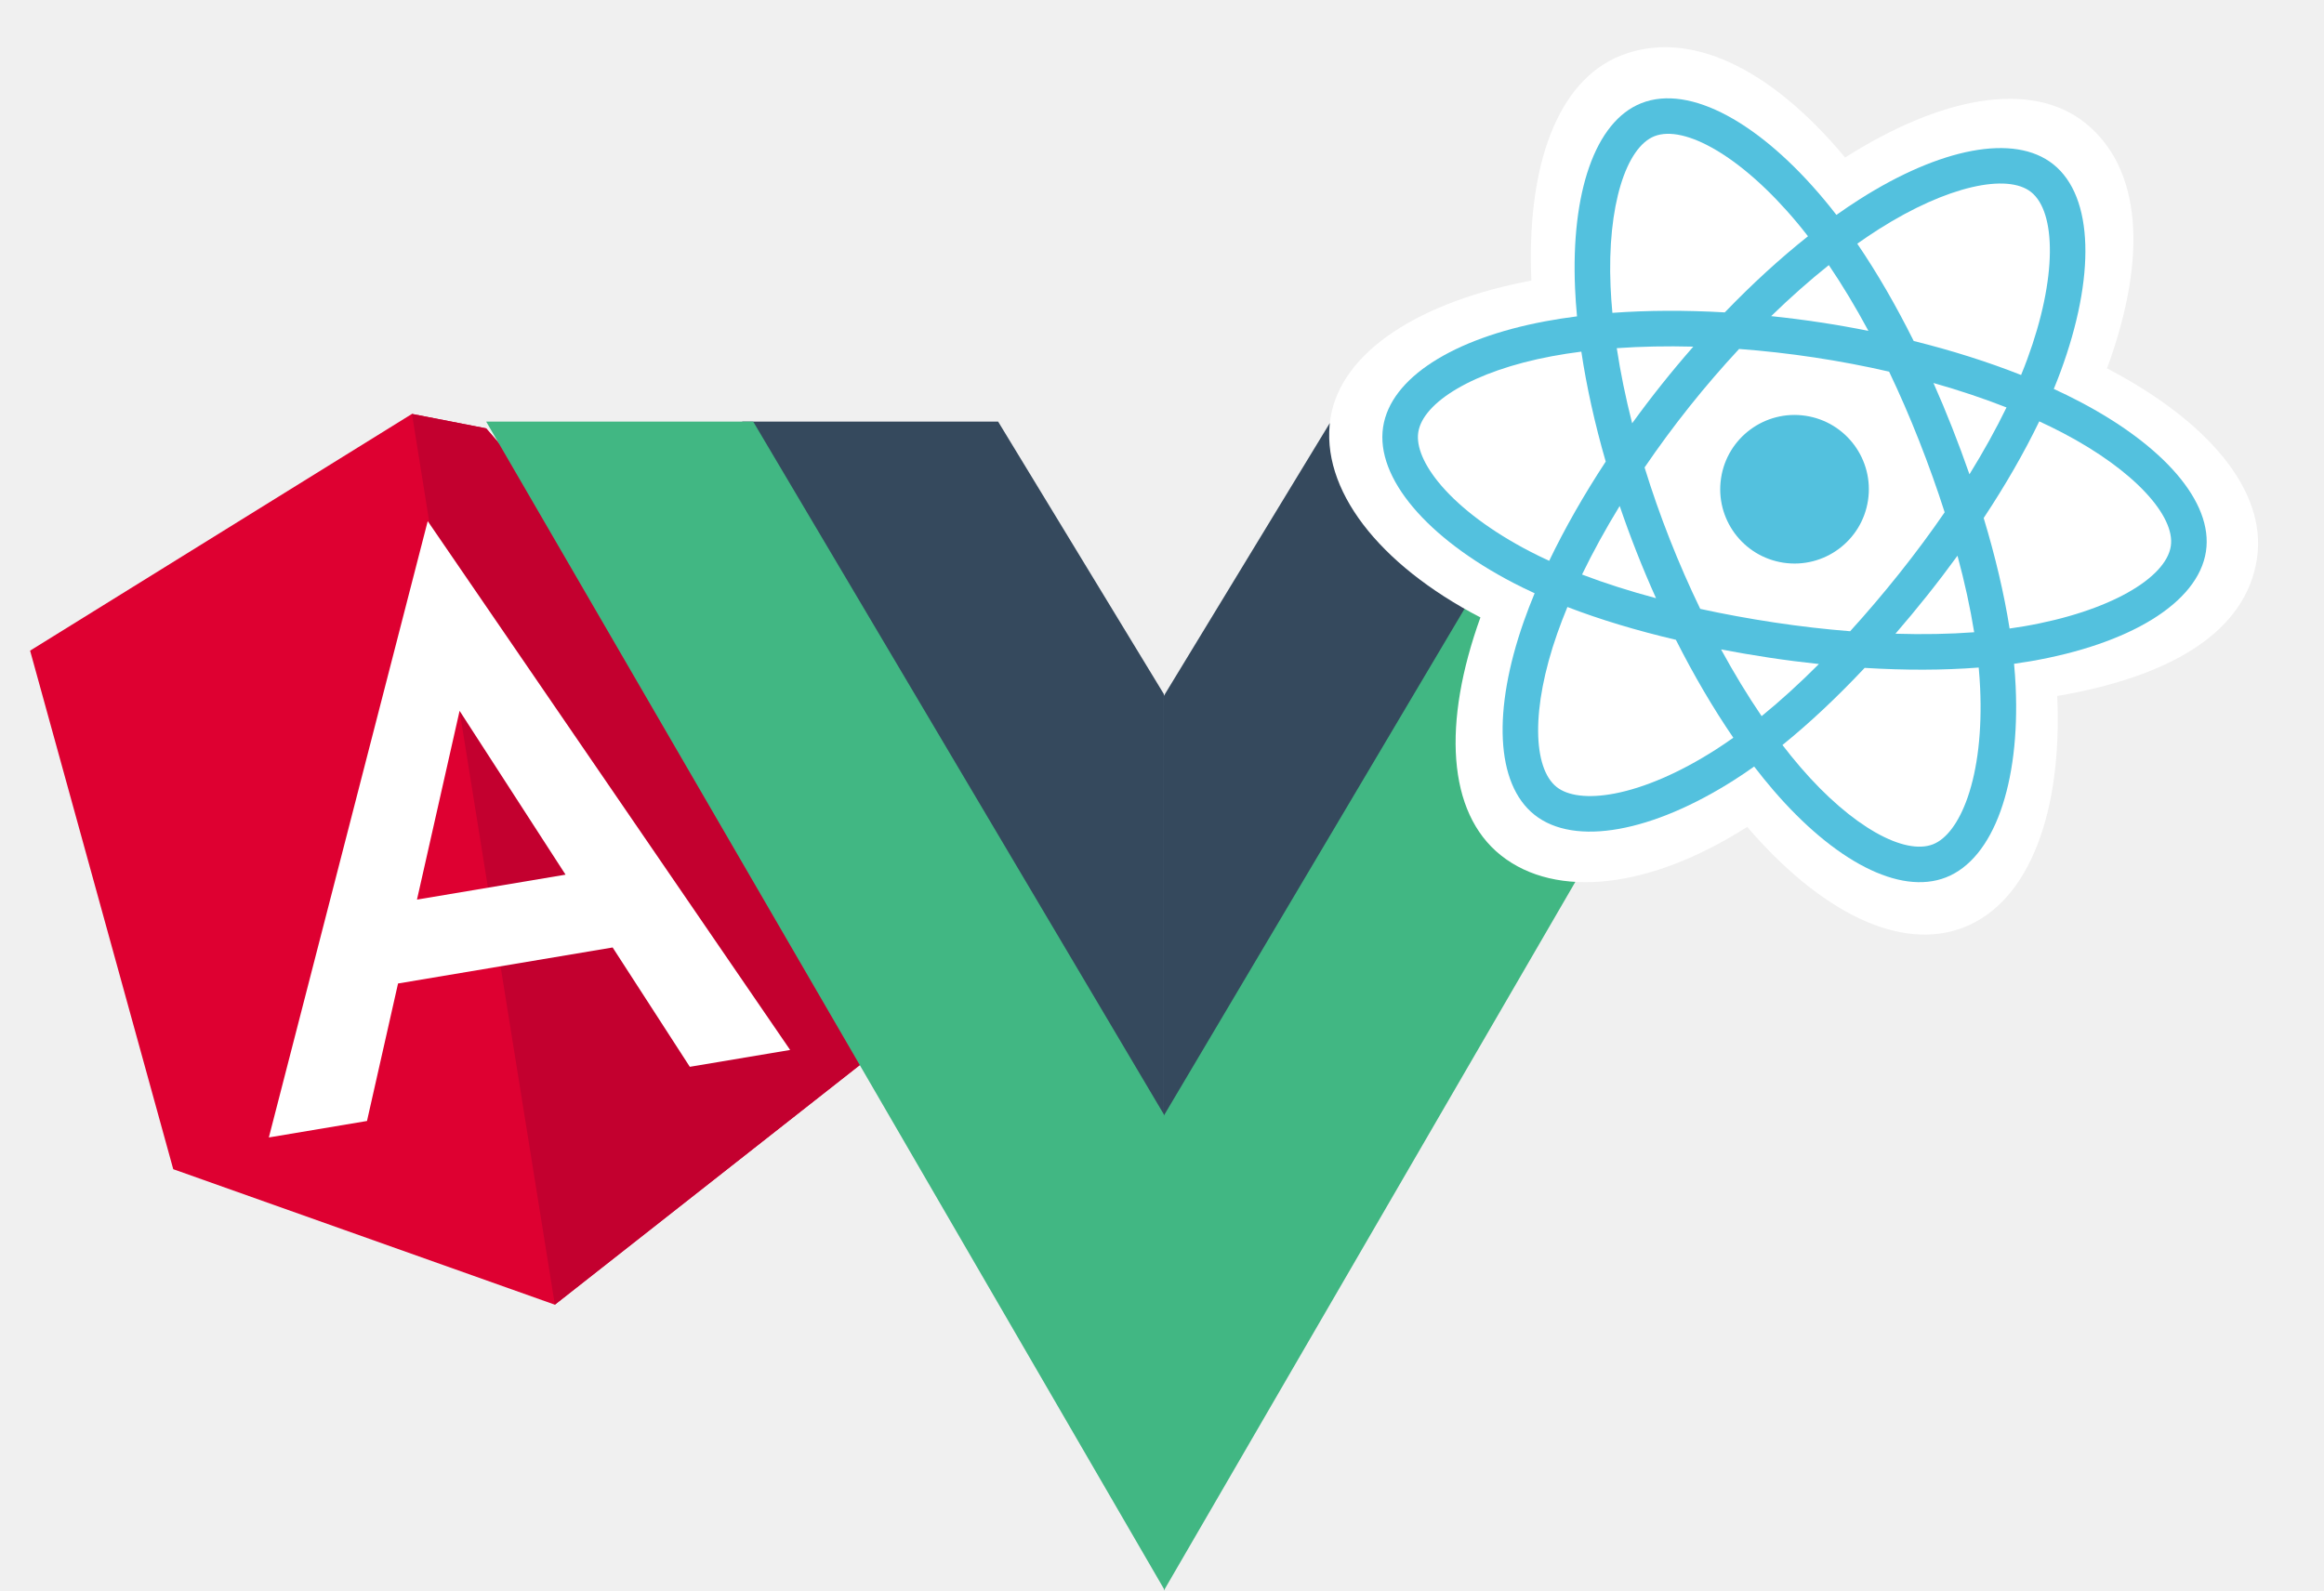
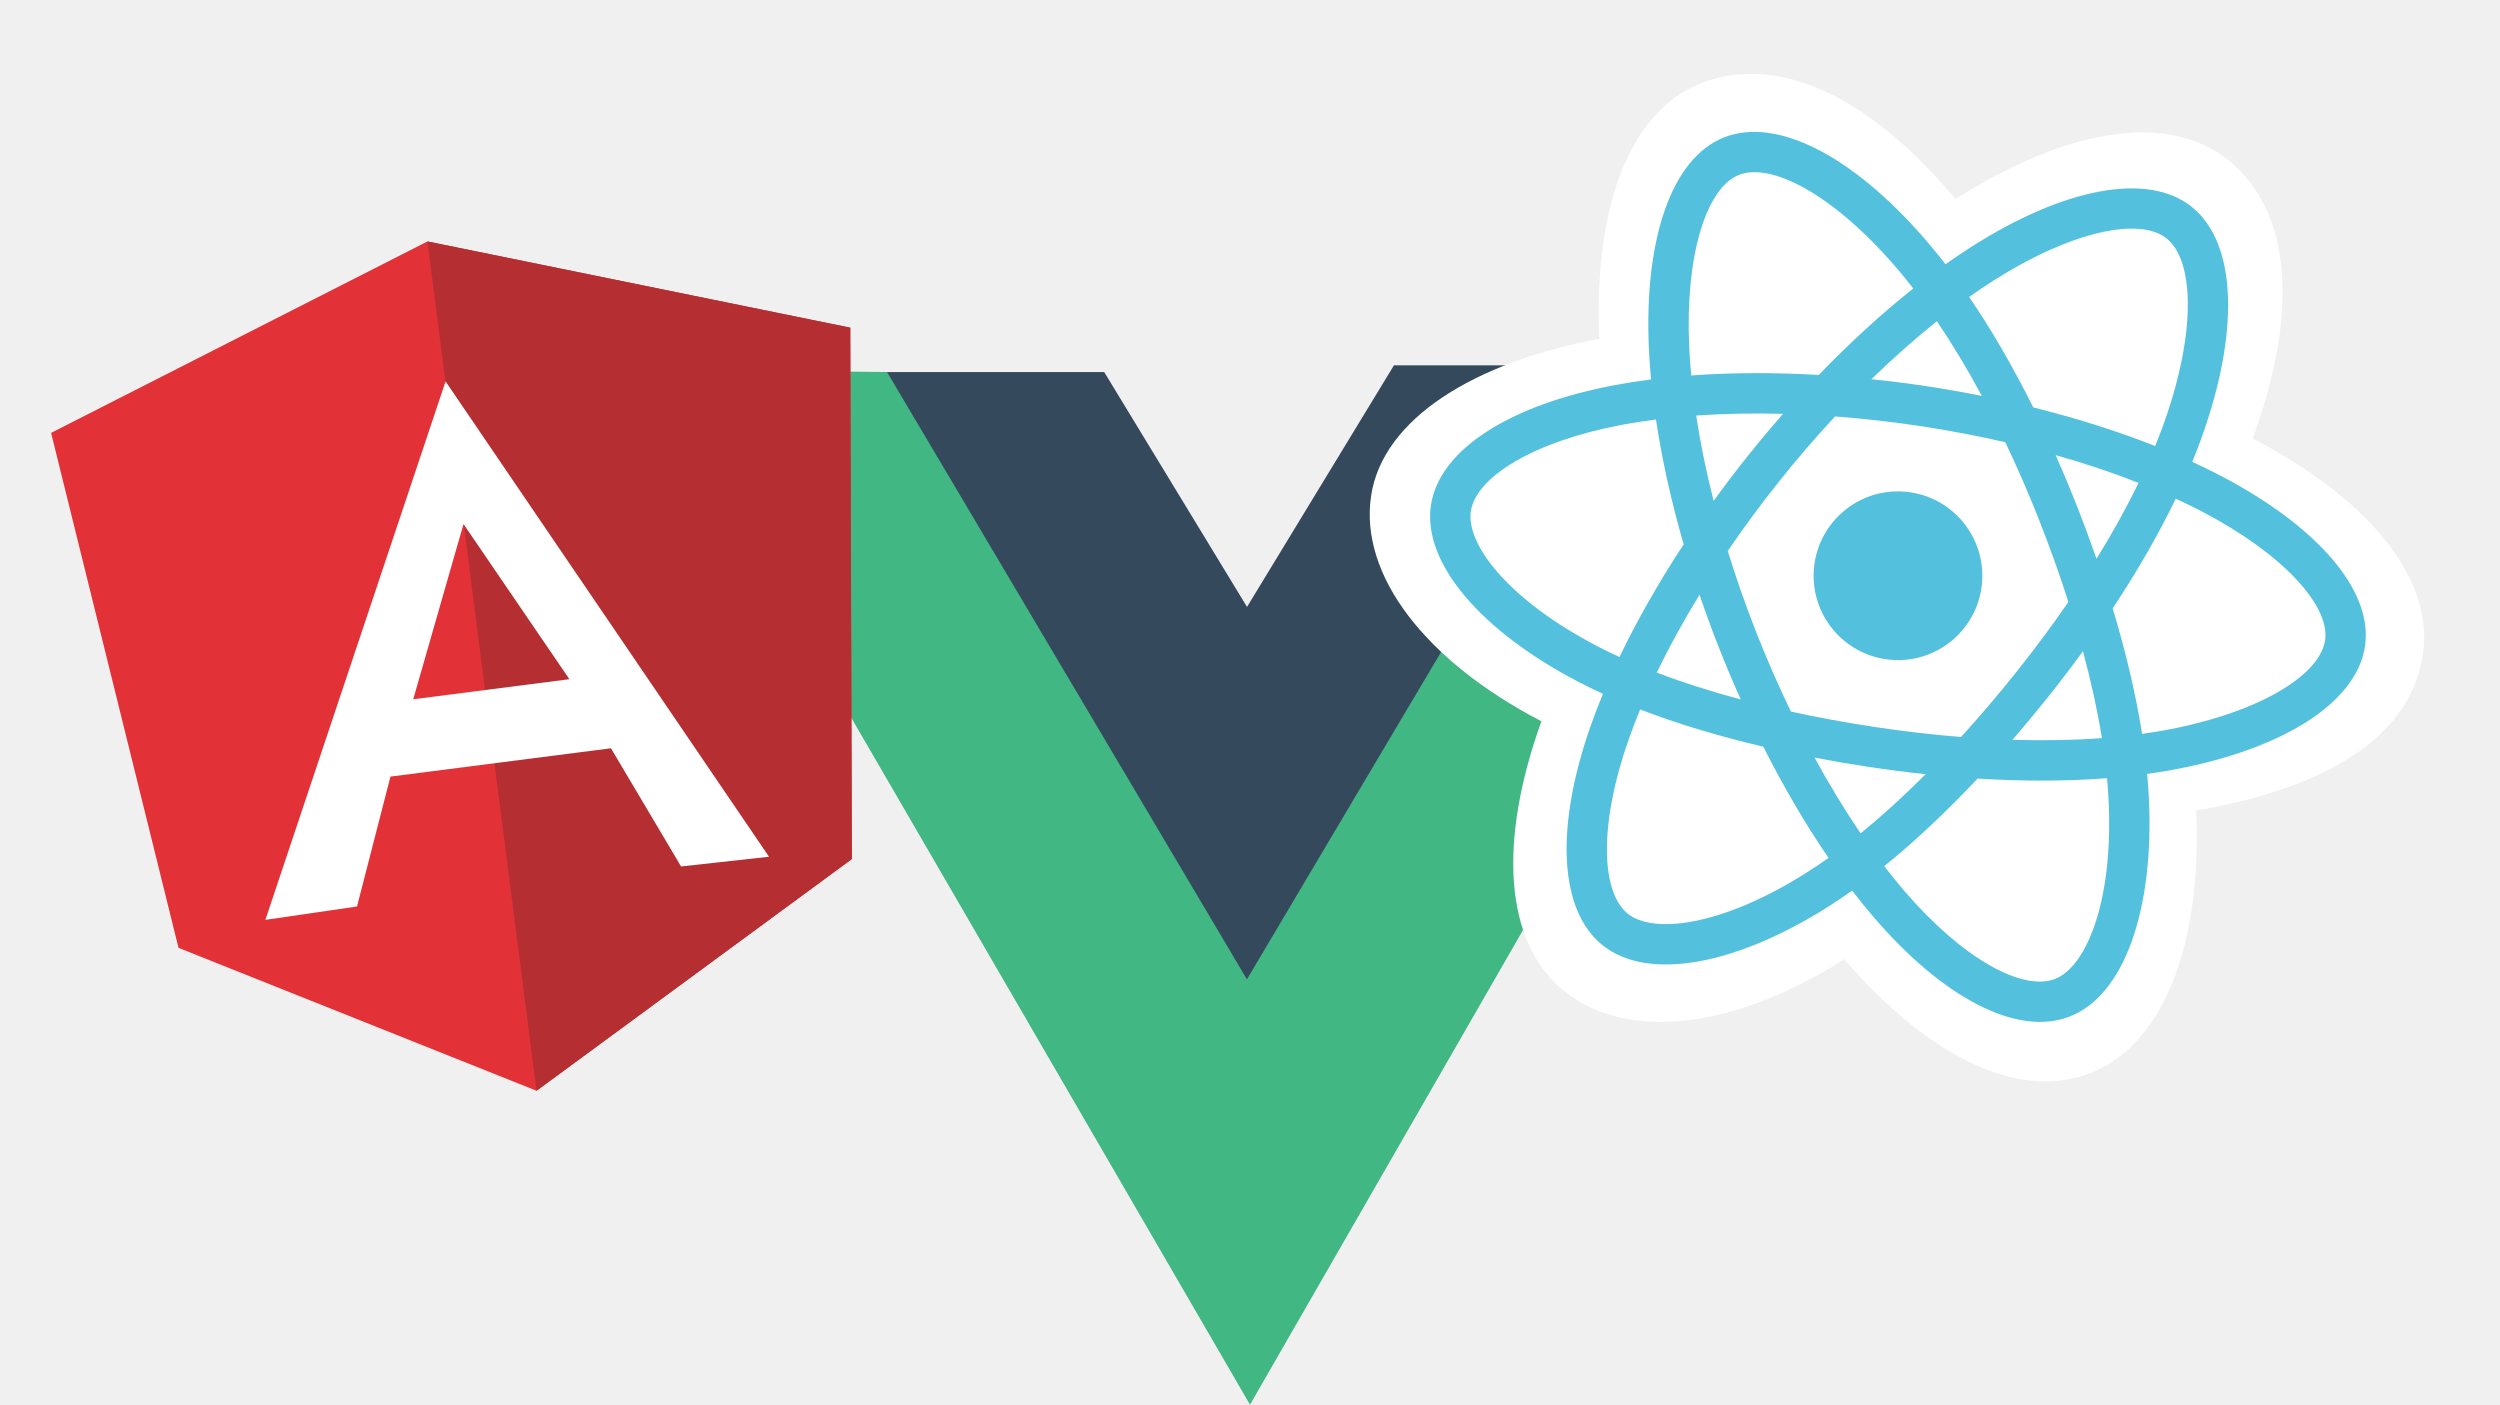
- <svg xmlns="http://www.w3.org/2000/svg" width="631" height="432" viewBox="0 0 631 432" fill="none">
-   <path d="M47.04 317.548L8.172 176.714L111.854 112.419L131.999 116.344L236.298 237.058L238.33 285.431L150.647 354.347L47.04 317.548Z" fill="#DE0031" />
-   <path d="M238.33 285.431L150.647 354.347L111.854 112.419L131.999 116.344L236.298 237.058L238.33 285.431Z" fill="#C3002F" />
-   <path fill-rule="evenodd" clip-rule="evenodd" d="M72.995 308.928L116.134 141.538L214.537 285.163L187.295 289.737L166.34 257.329L108.073 267.112L99.645 304.453L72.995 308.928ZM124.785 193.062L153.554 237.554L113.215 244.327L124.785 193.062Z" fill="white" />
-   <path d="M316 188.5L271 114.5H201.5L316 303V188.5Z" fill="#35495D" />
-   <path d="M132 114.5H204.5L316.5 303.5L316 431.5L132 114.5Z" fill="#41B783" />
-   <path d="M316 189L361 115H430.5L316 303.5V189Z" fill="#35495D" />
-   <path d="M500 115H427.5L316 303V432L500 115Z" fill="#41B783" />
+ <svg xmlns="http://www.w3.org/2000/svg" width="598" height="336" viewBox="0 0 598 336" fill="none">
+   <path d="M299.277 146.802L264.127 89H209.841L299.277 236.238V146.802Z" fill="#35495D" />
+   <path d="M155.277 88.391L212.184 89L299.668 236.628L299 336L155.277 88.391Z" fill="#41B783" />
+   <path d="M298.277 145.192L333.427 87.391H387.713L298.277 234.628V145.192Z" fill="#35495D" />
+   <path d="M442 87.391H385.37L298.277 234.238L299 336L442 87.391Z" fill="#41B783" />
  <g clip-path="url(#clip0)">
-     <path d="M361.221 113.733C358.349 132.731 374.219 153.272 401.956 167.69C391.671 196.211 392.882 220.635 407.498 232.29C422.522 244.269 448.034 241.406 474.382 224.582C494.116 247.533 515.882 258.681 533.279 251.839C551.16 244.806 559.988 220.255 558.569 189.027C590.556 183.56 609.882 171.013 612.792 151.764C615.598 133.206 599.439 114.341 572.087 100.046C583.322 69.449 581.342 45.497 566.121 33.36C551.446 21.66 527.031 26.233 500.984 42.786C480.252 17.903 458.268 7.939 440.152 15.065C422.686 21.933 414.455 45.37 415.787 76.204C386.037 81.785 364.015 95.249 361.221 113.733Z" fill="white" />
-     <path d="M564.485 108.987C562.287 107.838 560 106.721 557.635 105.633C558.292 104.036 558.913 102.455 559.488 100.895C568.927 75.291 568.586 53.463 557.491 44.616C546.851 36.133 526.731 40.26 504.947 54.103C502.852 55.434 500.738 56.859 498.612 58.366C497.555 56.996 496.493 55.667 495.427 54.387C477.96 33.423 458.878 22.817 445.672 28.011C433.009 32.992 426.535 52.485 427.65 78.271C427.757 80.761 427.937 83.315 428.183 85.922C425.198 86.301 422.304 86.75 419.521 87.272C394.62 91.942 377.56 102.583 375.533 115.99C373.44 129.836 387.557 146.175 410.921 158.32C412.765 159.279 414.688 160.212 416.676 161.123C415.591 163.738 414.602 166.311 413.716 168.833C405.323 192.737 406.018 212.83 416.618 221.284C427.568 230.015 448.774 225.948 470.968 211.776C472.722 210.656 474.494 209.455 476.279 208.184C478.004 210.434 479.742 212.579 481.486 214.608C498.004 233.818 515.76 243.251 528.377 238.288C541.409 233.162 548.477 212.759 547.282 186.454C547.191 184.445 547.043 182.384 546.845 180.28C548.322 180.075 549.775 179.854 551.196 179.61C578.092 174.996 596.83 163.796 598.951 149.765C600.985 136.31 587.359 120.941 564.485 108.987Z" fill="#53C1DE" />
-     <path d="M549.564 170.096C548.281 170.316 546.969 170.517 545.634 170.703C544.16 161.324 541.783 151.229 538.599 140.689C544.507 131.763 549.596 122.92 553.689 114.442C555.874 115.449 557.987 116.482 560.014 117.541C579.612 127.784 590.633 140.214 589.407 148.322C588.101 156.959 572.786 166.112 549.564 170.096ZM537.639 186.892C538.168 198.524 536.943 208.783 534.256 216.541C531.841 223.512 528.442 227.89 524.843 229.305C517.186 232.316 502.93 224.742 488.804 208.314C487.185 206.43 485.568 204.437 483.961 202.342C491.297 196.409 498.799 189.356 506.283 181.395C517.229 182.069 527.67 182.045 537.247 181.304C537.425 183.212 537.557 185.076 537.639 186.892ZM438.396 215.516C431.15 216.905 425.661 216.147 422.637 213.736C416.205 208.606 415.647 192.473 422.825 172.031C423.647 169.689 424.566 167.296 425.577 164.86C434.423 168.267 444.332 171.255 455.026 173.769C459.893 183.402 465.158 192.376 470.623 200.363C468.989 201.524 467.372 202.619 465.773 203.64C455.96 209.907 446.46 213.969 438.396 215.516ZM415.373 149.756C405.042 144.385 396.777 138.186 391.409 131.973C386.585 126.39 384.499 121.255 385.077 117.432C386.307 109.297 400.005 100.754 421.3 96.759C423.884 96.275 426.575 95.856 429.356 95.502C430.777 105.019 433.007 115.081 435.979 125.365C430.021 134.445 424.841 143.542 420.627 152.316C418.809 151.482 417.054 150.629 415.373 149.756ZM437.293 77.854C436.338 55.761 441.574 39.995 449.205 36.994C457.334 33.797 472.929 42.465 488.011 60.566C488.975 61.724 489.936 62.927 490.895 64.167C483.35 70.156 475.737 77.122 468.302 84.843C457.648 84.228 447.353 84.272 437.788 84.969C437.561 82.542 437.393 80.167 437.293 77.854ZM530.068 116.22C528.435 112.067 526.729 107.996 524.963 104.019C531.955 105.998 538.604 108.227 544.797 110.66C541.938 116.541 538.563 122.63 534.738 128.818C533.293 124.664 531.736 120.46 530.068 116.22ZM496.554 72C500.236 77.435 503.839 83.426 507.302 89.859C502.964 88.992 498.556 88.216 494.096 87.542C489.678 86.874 485.271 86.315 480.897 85.861C486.103 80.794 491.354 76.148 496.554 72ZM451.206 104.365C448.418 107.861 445.731 111.401 443.152 114.965C441.369 107.953 439.971 101.112 438.975 94.559C445.565 94.097 452.539 93.958 459.756 94.145C456.856 97.45 454 100.86 451.206 104.364L451.206 104.365ZM449.636 162.466C442.441 160.543 435.709 158.394 429.546 156.043C432.482 149.971 435.913 143.718 439.769 137.414C441.185 141.579 442.714 145.758 444.356 149.932L444.356 149.932C446.028 154.183 447.794 158.368 449.636 162.466ZM478.306 194.5C474.52 188.935 470.824 182.854 467.295 176.381C471.548 177.195 475.896 177.941 480.328 178.611C484.882 179.299 489.4 179.877 493.86 180.35C488.616 185.604 483.406 190.347 478.306 194.5ZM531.488 150.929C533.446 158.186 534.967 165.152 536.019 171.716C529.318 172.215 522.144 172.348 514.641 172.118C517.516 168.794 520.379 165.347 523.219 161.787C526.091 158.184 528.85 154.558 531.488 150.929ZM515.672 155.769C511.264 161.296 506.805 166.535 502.34 171.441C495.638 170.913 488.752 170.122 481.771 169.066C474.819 168.015 468.088 166.777 461.64 165.37C458.689 159.269 455.902 152.917 453.338 146.399L453.339 146.399C450.781 139.897 448.507 133.387 446.527 126.956C450.321 121.384 454.411 115.829 458.754 110.382L458.753 110.383C463.108 104.922 467.611 99.701 472.193 94.775C478.914 95.277 485.767 96.045 492.653 97.086L492.653 97.086C499.57 98.132 506.352 99.427 512.918 100.938C515.788 106.95 518.525 113.246 521.084 119.753C523.673 126.334 525.985 132.816 528.006 139.135C524.2 144.677 520.074 150.248 515.672 155.769ZM551.473 52.164C558.303 57.61 558.581 75.45 550.432 97.556C549.912 98.967 549.35 100.398 548.756 101.846C539.81 98.306 529.985 95.193 519.597 92.611C514.779 82.941 509.619 74.031 504.274 66.185C506.24 64.793 508.193 63.478 510.125 62.25C528.789 50.389 545.062 47.052 551.473 52.164Z" fill="white" />
-     <path d="M490.258 112.927C501.276 114.593 508.858 124.875 507.193 135.893C505.527 146.911 495.244 154.493 484.226 152.828C473.208 151.162 465.626 140.879 467.292 129.861C468.958 118.843 479.24 111.261 490.258 112.927Z" fill="#53C1DE" />
+     <path d="M12.221 103.544L102.246 57.754L203.384 78.382L203.756 205.431L128.339 260.907L42.699 226.726L12.221 103.544Z" fill="#E23237" />
+     <path d="M203.384 78.382L102.246 57.754L128.339 260.907L203.765 205.506L203.384 78.382V78.382Z" fill="#B52E31" />
+     <path d="M106.58 91.233L63.48 220.026L85.394 216.832L93.401 185.759L146.141 178.985L162.909 207.256L183.948 204.933L106.58 91.233ZM110.869 125.356L136.198 162.464L98.846 167.261L110.869 125.356Z" fill="white" />
+   </g>
+   <g clip-path="url(#clip1)">
+     <path d="M327.973 118.574C325.101 137.572 340.971 158.113 368.708 172.531C358.422 201.052 359.633 225.476 374.249 237.131C389.273 249.11 414.786 246.247 441.134 229.423C460.868 252.374 482.633 263.522 500.031 256.68C517.912 249.647 526.739 225.096 525.321 193.868C557.307 188.401 576.634 175.854 579.544 156.605C582.35 138.047 566.191 119.182 538.838 104.887C550.073 74.29 548.094 50.338 532.873 38.201C518.198 26.501 493.783 31.074 467.736 47.627C447.003 22.744 425.02 12.78 406.903 19.906C389.437 26.774 381.206 50.211 382.539 81.045C352.788 86.626 330.767 100.09 327.973 118.574Z" fill="white" />
+     <path d="M531.236 113.828C529.039 112.68 526.752 111.562 524.387 110.474C525.044 108.877 525.664 107.296 526.239 105.737C535.679 80.132 535.338 58.304 524.242 49.458C513.603 40.974 493.482 45.101 471.699 58.944C469.604 60.275 467.49 61.7 465.364 63.207C464.306 61.837 463.245 60.508 462.179 59.228C444.711 38.264 425.63 27.658 412.424 32.852C399.761 37.833 393.287 57.326 394.401 83.112C394.509 85.602 394.688 88.156 394.934 90.763C391.949 91.142 389.055 91.591 386.272 92.113C361.372 96.784 344.312 107.424 342.285 120.831C340.192 134.677 354.309 151.016 377.673 163.162C379.517 164.12 381.439 165.053 383.428 165.964C382.343 168.579 381.353 171.152 380.468 173.674C372.075 197.578 372.77 217.671 383.37 226.125C394.32 234.856 415.526 230.789 437.719 216.617C439.473 215.497 441.245 214.296 443.031 213.025C444.756 215.275 446.493 217.42 448.238 219.449C464.755 238.659 482.511 248.092 495.129 243.129C508.161 238.003 515.229 217.6 514.034 191.295C513.943 189.286 513.795 187.225 513.597 185.121C515.074 184.916 516.527 184.695 517.948 184.451C544.843 179.837 563.582 168.637 565.703 154.606C567.737 141.151 554.11 125.782 531.236 113.828Z" fill="#53C1DE" />
+     <path d="M516.316 174.937C515.033 175.157 513.72 175.359 512.386 175.544C510.911 166.166 508.534 156.07 505.351 145.53C511.259 136.604 516.348 127.761 520.441 119.284C522.626 120.29 524.739 121.323 526.765 122.383C546.364 132.625 557.384 145.055 556.159 153.163C554.853 161.8 539.538 170.953 516.316 174.937ZM504.391 191.733C504.919 203.365 503.695 213.624 501.007 221.382C498.592 228.354 495.193 232.731 491.595 234.146C483.938 237.157 469.682 229.583 455.556 213.155C453.937 211.272 452.32 209.278 450.713 207.183C458.049 201.25 465.551 194.197 473.035 186.236C483.981 186.91 494.421 186.886 503.999 186.146C504.176 188.053 504.309 189.917 504.391 191.733ZM405.148 220.357C397.902 221.747 392.412 220.988 389.389 218.578C382.956 213.447 382.398 197.314 389.577 176.872C390.399 174.531 391.318 172.137 392.328 169.701C401.175 173.108 411.084 176.096 421.778 178.61C426.644 188.243 431.909 197.217 437.374 205.204C435.741 206.365 434.123 207.46 432.525 208.481C422.711 214.748 413.212 218.811 405.148 220.357ZM382.125 154.597C371.794 149.226 363.529 143.027 358.16 136.814C353.336 131.231 351.251 126.096 351.829 122.274C353.059 114.138 366.756 105.595 388.051 101.6C390.635 101.116 393.327 100.697 396.108 100.343C397.528 109.86 399.758 119.922 402.731 130.206C396.773 139.286 391.593 148.383 387.379 157.157C385.56 156.324 383.806 155.47 382.125 154.597ZM404.045 82.695C403.09 60.602 408.326 44.836 415.957 41.835C424.085 38.638 439.681 47.306 454.762 65.408C455.726 66.565 456.688 67.768 457.647 69.008C450.102 74.997 442.488 81.963 435.054 89.684C424.399 89.069 414.105 89.113 404.54 89.81C404.312 87.383 404.145 85.008 404.045 82.695ZM496.82 121.061C495.186 116.908 493.48 112.837 491.715 108.861C498.707 110.839 505.356 113.068 511.548 115.502C508.69 121.382 505.315 127.471 501.489 133.659C500.045 129.505 498.487 125.301 496.82 121.061ZM463.306 76.841C466.987 82.276 470.591 88.267 474.054 94.7C469.716 93.833 465.308 93.057 460.848 92.383C456.429 91.715 452.022 91.156 447.649 90.702C452.855 85.635 458.106 80.989 463.306 76.841ZM417.957 109.206C415.17 112.702 412.483 116.242 409.904 119.806C408.121 112.794 406.723 105.953 405.727 99.4C412.317 98.938 419.291 98.799 426.508 98.986C423.608 102.291 420.752 105.701 417.957 109.205L417.957 109.206ZM416.388 167.307C409.193 165.384 402.461 163.235 396.297 160.884C399.234 154.812 402.665 148.559 406.521 142.255C407.937 146.42 409.466 150.599 411.107 154.773L411.108 154.773C412.78 159.024 414.546 163.209 416.388 167.307ZM445.057 199.341C441.271 193.776 437.575 187.695 434.047 181.222C438.299 182.036 442.648 182.782 447.08 183.452C451.634 184.14 456.151 184.718 460.612 185.191C455.368 190.445 450.157 195.188 445.057 199.341ZM498.24 155.77C500.197 163.027 501.719 169.994 502.771 176.558C496.07 177.056 488.896 177.189 481.393 176.959C484.268 173.635 487.131 170.188 489.97 166.628C492.843 163.025 495.601 159.399 498.24 155.77ZM482.424 160.61C478.016 166.137 473.556 171.376 469.091 176.282C462.39 175.754 455.504 174.963 448.523 173.907C441.57 172.856 434.84 171.618 428.392 170.211C425.441 164.11 422.654 157.758 420.09 151.24L420.09 151.24C417.533 144.739 415.259 138.229 413.279 131.798C417.073 126.225 421.162 120.67 425.506 115.223L425.505 115.224C429.859 109.763 434.363 104.542 438.945 99.616C445.665 100.118 452.518 100.886 459.404 101.927L459.405 101.927C466.322 102.973 473.104 104.268 479.67 105.779C482.54 111.791 485.277 118.087 487.836 124.595C490.424 131.175 492.736 137.657 494.758 143.976C490.952 149.519 486.826 155.089 482.424 160.61ZM518.225 57.005C525.054 62.451 525.333 80.291 517.183 102.397C516.663 103.808 516.101 105.24 515.508 106.687C506.562 103.147 496.737 100.034 486.348 97.452C481.531 87.782 476.371 78.872 471.025 71.026C472.992 69.634 474.944 68.319 476.876 67.091C495.54 55.23 511.813 51.893 518.225 57.005Z" fill="white" />
+     <path d="M457.01 117.768C468.028 119.434 475.61 129.716 473.944 140.734C472.279 151.753 461.996 159.335 450.978 157.669C439.96 156.003 432.378 145.72 434.044 134.702C435.709 123.684 445.992 116.102 457.01 117.768Z" fill="#53C1DE" />
  </g>
  <defs>
    <clipPath id="clip0">
-       <rect width="256" height="230" fill="white" transform="translate(377.628 0.158936) rotate(8.59664)" />
+       <rect width="193.569" height="206" fill="white" transform="translate(7.75171 69.3587) rotate(-7.31912)" />
+     </clipPath>
+     <clipPath id="clip1">
+       <rect width="256" height="230" fill="white" transform="translate(344.38 5.00003) rotate(8.59664)" />
    </clipPath>
  </defs>
</svg>
